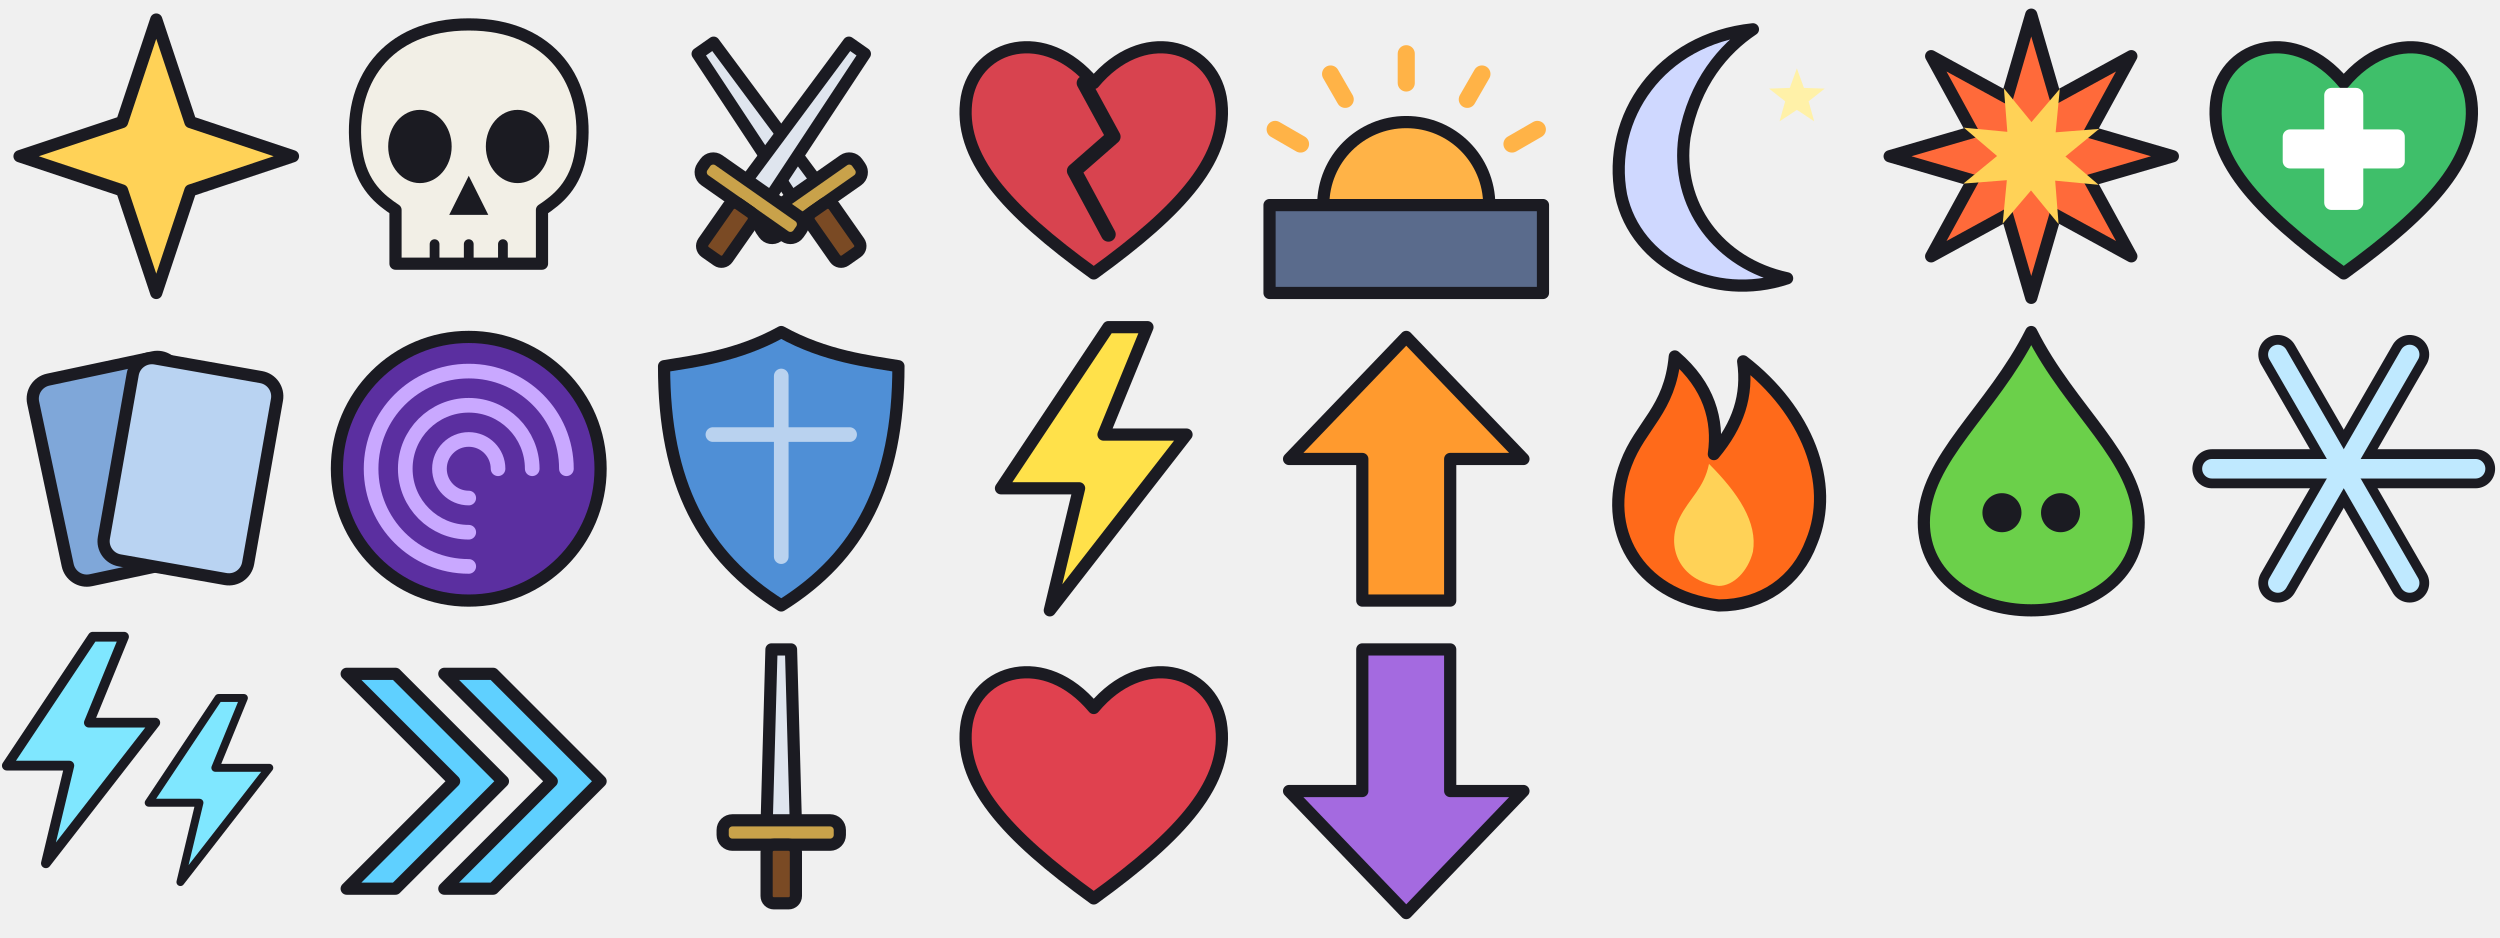
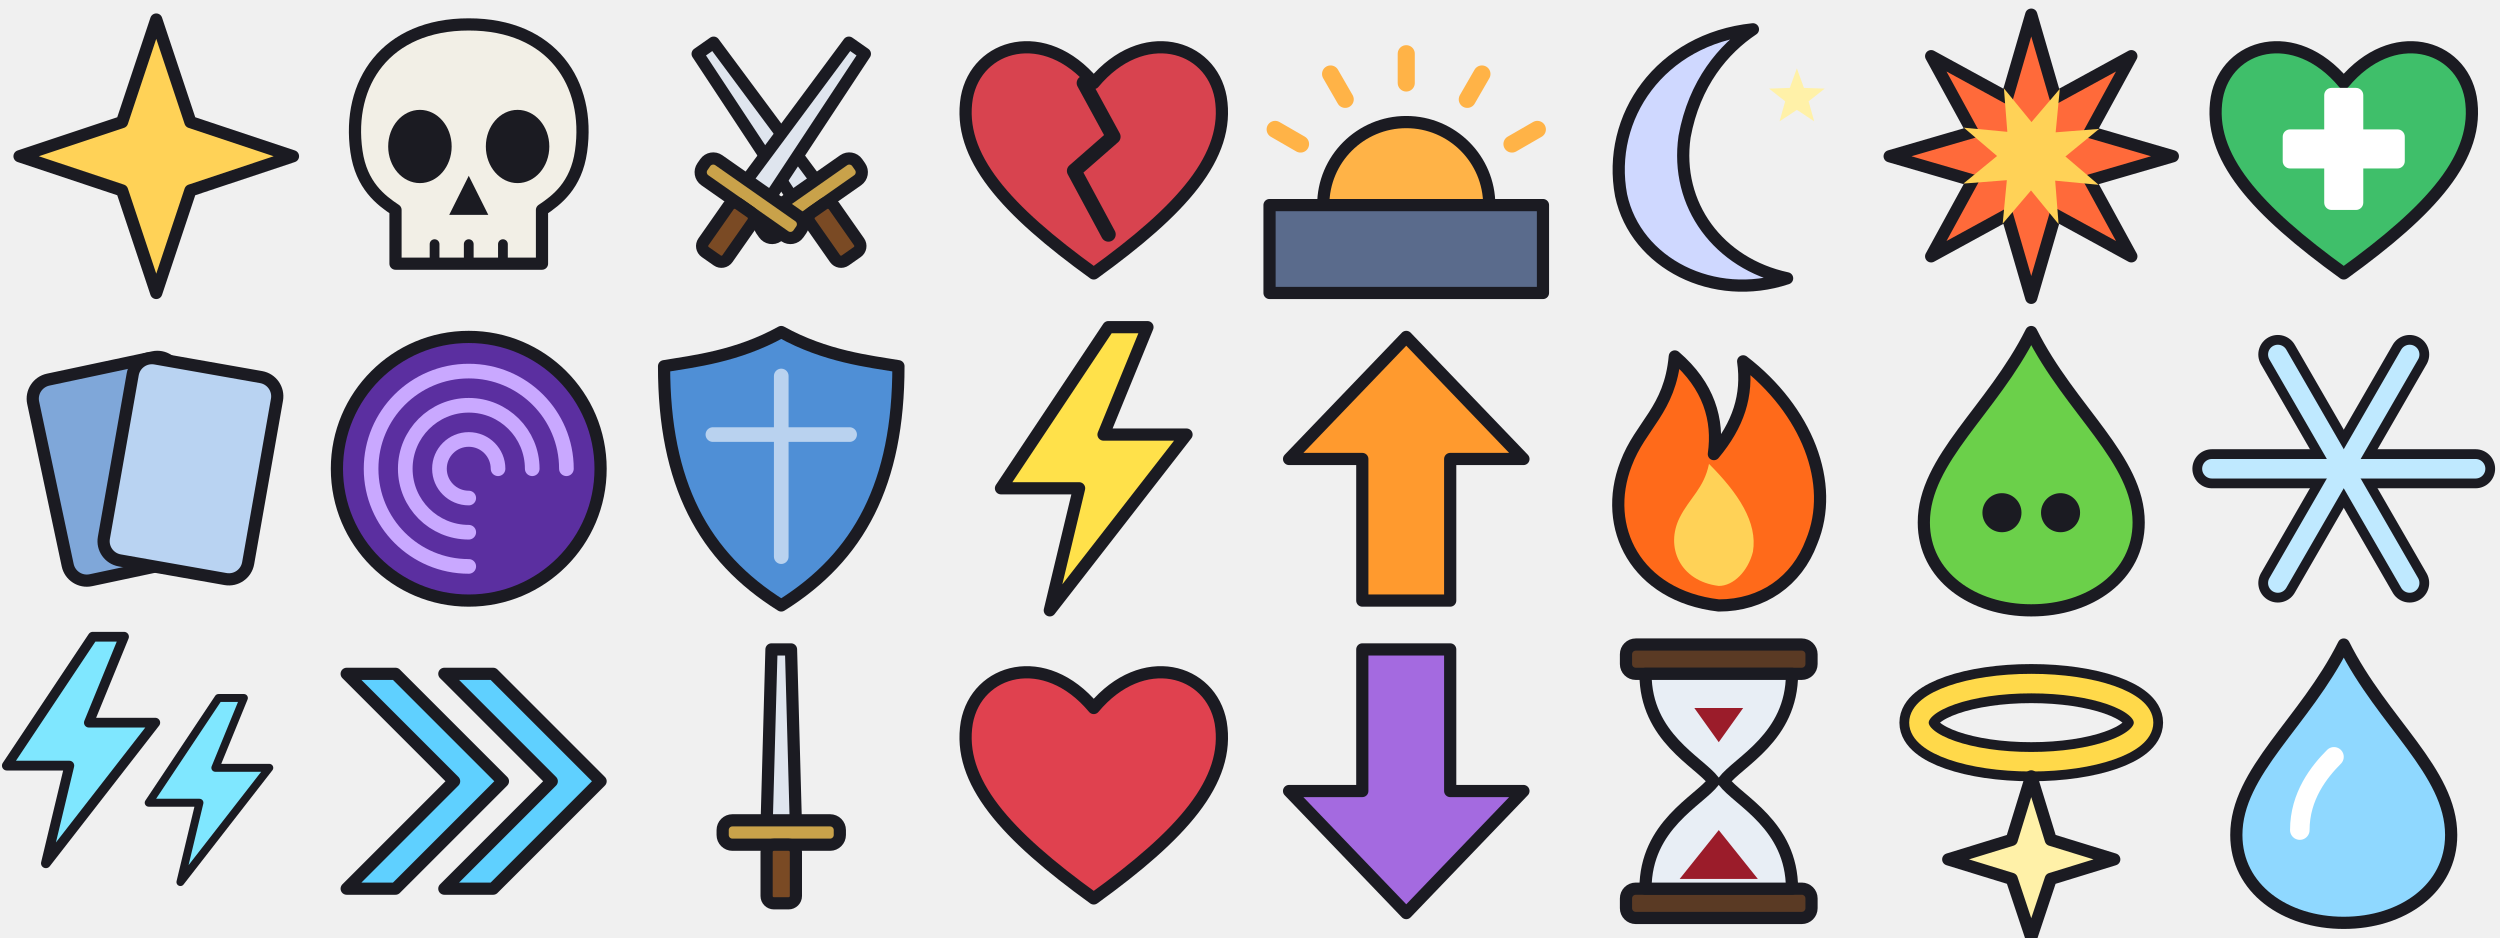
<svg xmlns="http://www.w3.org/2000/svg" viewBox="0 0 1024 384" width="1024" height="384">
  <g id="enter" transform="translate(0 0)">
    <polygon points="64.0,8.0 78.0,50.0 120.0,64.0 78.0,78.0 64.0,120.0 50.0,78.0 8.0,64.0 50.0,50.0" fill="#ffd257" stroke="#1b1b22" stroke-width="5" stroke-linejoin="round" />
  </g>
  <g id="death" transform="translate(128 0)">
    <path d="M64 10 C 30 10 14 34 18 62 C 20 76 28 82 34 86 L 34 108 L 94 108 L 94 86 C 100 82 108 76 110 62 C 114 34 98 10 64 10 Z" fill="#f2efe6" stroke="#1b1b22" stroke-width="5" stroke-linejoin="round" />
    <ellipse cx="44.0" cy="60.0" rx="13.0" ry="15.0" fill="#1b1b22" />
    <ellipse cx="84.0" cy="60.0" rx="13.0" ry="15.0" fill="#1b1b22" />
    <polygon points="64.0,72.0 56.0,88.0 72.0,88.0" fill="#1b1b22" />
    <path d="M50 100 L50 108 M64 100 L64 108 M78 100 L78 108" fill="none" stroke="#1b1b22" stroke-width="4" stroke-linecap="round" stroke-linejoin="round" />
  </g>
  <g id="attack" transform="translate(256 0)">
    <g transform="rotate(-35 64 64)" opacity="1">
      <polygon points="60.0,10.0 68.0,10.0 70.0,82.0 58.0,82.0" fill="#dfe5ee" stroke="#1b1b22" stroke-width="5" stroke-linejoin="round" />
      <rect x="40" y="80" width="48" height="10" fill="#c9a24a" rx="4" stroke="#1b1b22" stroke-width="5" stroke-linejoin="round" />
      <rect x="58" y="90" width="12" height="24" fill="#7a4a24" rx="3" stroke="#1b1b22" stroke-width="5" stroke-linejoin="round" />
    </g>
    <g transform="rotate(35 64 64)" opacity="1">
      <polygon points="60.0,10.0 68.0,10.0 70.0,82.0 58.0,82.0" fill="#dfe5ee" stroke="#1b1b22" stroke-width="5" stroke-linejoin="round" />
      <rect x="40" y="80" width="48" height="10" fill="#c9a24a" rx="4" stroke="#1b1b22" stroke-width="5" stroke-linejoin="round" />
      <rect x="58" y="90" width="12" height="24" fill="#7a4a24" rx="3" stroke="#1b1b22" stroke-width="5" stroke-linejoin="round" />
    </g>
  </g>
  <g id="hurt" transform="translate(384 0)">
    <path d="M64 112 C 28 86 8 64 12 40 C 16 18 44 10 64 34 C 84 10 112 18 116 40 C 120 64 100 86 64 112 Z" fill="#d8434f" stroke="#1b1b22" stroke-width="5" stroke-linejoin="round" />
    <path d="M60 34 L72 56 L56 70 L70 96" fill="none" stroke="#1b1b22" stroke-width="6" stroke-linecap="round" stroke-linejoin="round" />
  </g>
  <g id="dawn" transform="translate(512 0)">
    <circle cx="64.0" cy="84.0" r="34.0" fill="#ffb347" stroke="#1b1b22" stroke-width="5" stroke-linejoin="round" />
    <rect x="8" y="84" width="112" height="36" fill="#5a6b8c" stroke="#1b1b22" stroke-width="5" stroke-linejoin="round" />
    <path d="M107.3 59.0 L117.7 53.0" fill="none" stroke="#ffb347" stroke-width="7" stroke-linecap="round" stroke-linejoin="round" />
    <path d="M89.0 40.7 L95.0 30.3" fill="none" stroke="#ffb347" stroke-width="7" stroke-linecap="round" stroke-linejoin="round" />
    <path d="M64.0 34.0 L64.0 22.0" fill="none" stroke="#ffb347" stroke-width="7" stroke-linecap="round" stroke-linejoin="round" />
    <path d="M39.0 40.7 L33.0 30.3" fill="none" stroke="#ffb347" stroke-width="7" stroke-linecap="round" stroke-linejoin="round" />
    <path d="M20.7 59.0 L10.3 53.0" fill="none" stroke="#ffb347" stroke-width="7" stroke-linecap="round" stroke-linejoin="round" />
  </g>
  <g id="dusk" transform="translate(640 0)">
    <path d="M78 12 C 40 16 18 48 24 80 C 30 108 62 124 92 114 C 64 108 46 84 50 56 C 54 34 66 20 78 12 Z" fill="#cfd8ff" stroke="#1b1b22" stroke-width="5" stroke-linejoin="round" />
    <polygon points="96.0,28.0 98.9,36.0 107.4,36.3 100.8,41.5 103.1,49.7 96.0,45.0 88.9,49.7 91.2,41.5 84.6,36.3 93.1,36.0" fill="#fff1a8" />
  </g>
  <g id="damage" transform="translate(768 0)">
    <polygon points="64.0,6.0 73.9,40.0 105.0,23.0 88.0,54.1 122.0,64.0 88.0,73.9 105.0,105.0 73.9,88.0 64.0,122.0 54.1,88.0 23.0,105.0 40.0,73.9 6.0,64.0 40.0,54.1 23.0,23.0 54.1,40.0" fill="#ff6a3a" stroke="#1b1b22" stroke-width="5" stroke-linejoin="round" />
    <polygon points="75.7,36.4 74.0,54.2 91.8,52.8 78.0,64.1 91.6,75.7 73.8,74.0 75.2,91.8 63.9,78.0 52.3,91.6 54.0,73.8 36.2,75.2 50.0,63.9 36.4,52.3 54.2,54.0 52.8,36.2 64.1,50.0" fill="#ffd257" />
  </g>
  <g id="heal" transform="translate(896 0)">
    <path d="M64 112 C 28 86 8 64 12 40 C 16 18 44 10 64 34 C 84 10 112 18 116 40 C 120 64 100 86 64 112 Z" fill="#3fbf6a" stroke="#1b1b22" stroke-width="5" stroke-linejoin="round" />
    <rect x="56" y="36" width="16" height="50" fill="#ffffff" rx="3" />
    <rect x="39" y="53" width="50" height="16" fill="#ffffff" rx="3" />
  </g>
  <g id="draw" transform="translate(0 128)">
    <rect x="20" y="22" width="60" height="84" fill="#7fa7d9" rx="8" stroke="#1b1b22" stroke-width="5" stroke-linejoin="round" transform="rotate(-12 50 64)" />
    <rect x="48" y="22" width="60" height="84" fill="#b9d3f2" rx="8" stroke="#1b1b22" stroke-width="5" stroke-linejoin="round" transform="rotate(10 78 64)" />
  </g>
  <g id="summon" transform="translate(128 128)">
    <circle cx="64.0" cy="64.0" r="54.0" fill="#5b2fa0" stroke="#1b1b22" stroke-width="5" stroke-linejoin="round" />
    <path d="M64 64 m12 0 a12 12 0 1 0 -12 12" fill="none" stroke="#c9a8ff" stroke-width="6" stroke-linecap="round" stroke-linejoin="round" />
    <path d="M64 64 m26 0 a26 26 0 1 0 -26 26" fill="none" stroke="#c9a8ff" stroke-width="6" stroke-linecap="round" stroke-linejoin="round" />
    <path d="M64 64 m40 0 a40 40 0 1 0 -40 40" fill="none" stroke="#c9a8ff" stroke-width="6" stroke-linecap="round" stroke-linejoin="round" />
  </g>
  <g id="armor" transform="translate(256 128)">
    <path d="M64 8 C 82 18 100 20 112 22 C 112 70 96 100 64 120 C 32 100 16 70 16 22 C 28 20 46 18 64 8 Z" fill="#4f8fd6" stroke="#1b1b22" stroke-width="5" stroke-linejoin="round" />
    <path d="M64 26 L64 100 M36 50 L92 50" fill="none" stroke="#ffffff" stroke-width="6" stroke-linecap="round" stroke-linejoin="round" opacity="0.6" />
  </g>
  <g id="paralyze" transform="translate(384 128)">
    <polygon points="70.0,6.0 26.0,72.0 58.0,72.0 46.0,122.0 102.0,50.0 68.0,50.0 86.0,6.0" fill="#ffe14a" stroke="#1b1b22" stroke-width="5" stroke-linejoin="round" />
  </g>
  <g id="buff" transform="translate(512 128)">
    <polygon points="64.0,10.0 112.0,60.0 82.0,60.0 82.0,118.0 46.0,118.0 46.0,60.0 16.0,60.0" fill="#ff9a2e" stroke="#1b1b22" stroke-width="5" stroke-linejoin="round" />
  </g>
  <g id="burn" transform="translate(640 128)">
    <path d="M64 120 C 30 116 16 88 26 62 C 32 46 44 40 46 18 C 60 30 64 44 62 58 C 72 46 76 34 74 20 C 100 40 112 70 102 94 C 96 110 82 120 64 120 Z" fill="#ff6a1a" stroke="#1b1b22" stroke-width="5" stroke-linejoin="round" />
    <path d="M64 112 C 48 110 42 96 48 84 C 52 76 58 72 60 62 C 72 74 80 86 78 98 C 76 106 70 112 64 112 Z" fill="#ffd257" />
  </g>
  <g id="poison" transform="translate(768 128)">
    <path d="M64 8 C 80 40 108 60 108 86 C 108 108 88 122 64 122 C 40 122 20 108 20 86 C 20 60 48 40 64 8 Z" fill="#6bd04a" stroke="#1b1b22" stroke-width="5" stroke-linejoin="round" />
    <circle cx="52.0" cy="82.0" r="8.0" fill="#1b1b22" />
    <circle cx="76.0" cy="82.0" r="8.0" fill="#1b1b22" />
  </g>
  <g id="freeze" transform="translate(896 128)">
    <path d="M10.0 64.0 L118.0 64.0" fill="none" stroke="#1b1b22" stroke-width="16" stroke-linecap="round" stroke-linejoin="round" />
    <path d="M37.0 17.2 L91.0 110.8" fill="none" stroke="#1b1b22" stroke-width="16" stroke-linecap="round" stroke-linejoin="round" />
    <path d="M91.0 17.2 L37.0 110.8" fill="none" stroke="#1b1b22" stroke-width="16" stroke-linecap="round" stroke-linejoin="round" />
    <path d="M10.0 64.0 L118.0 64.0" fill="none" stroke="#bfe9ff" stroke-width="8" stroke-linecap="round" stroke-linejoin="round" />
    <path d="M37.0 17.2 L91.0 110.8" fill="none" stroke="#bfe9ff" stroke-width="8" stroke-linecap="round" stroke-linejoin="round" />
    <path d="M91.0 17.2 L37.0 110.8" fill="none" stroke="#bfe9ff" stroke-width="8" stroke-linecap="round" stroke-linejoin="round" />
  </g>
  <g id="chain" transform="translate(0 256)">
    <g transform="translate(-18 0) scale(0.8)" opacity="1">
      <polygon points="70.0,6.0 26.0,72.0 58.0,72.0 46.0,122.0 102.0,50.0 68.0,50.0 86.0,6.0" fill="#7fe7ff" stroke="#1b1b22" stroke-width="5" stroke-linejoin="round" />
    </g>
    <g transform="translate(44 26) scale(0.65)" opacity="1">
      <polygon points="70.0,6.0 26.0,72.0 58.0,72.0 46.0,122.0 102.0,50.0 68.0,50.0 86.0,6.0" fill="#7fe7ff" stroke="#1b1b22" stroke-width="5" stroke-linejoin="round" />
    </g>
  </g>
  <g id="speed" transform="translate(128 256)">
    <polygon points="14.0,20.0 58.0,64.0 14.0,108.0 34.0,108.0 78.0,64.0 34.0,20.0" fill="#5fd0ff" stroke="#1b1b22" stroke-width="5" stroke-linejoin="round" />
    <polygon points="54.0,20.0 98.0,64.0 54.0,108.0 74.0,108.0 118.0,64.0 74.0,20.0" fill="#5fd0ff" stroke="#1b1b22" stroke-width="5" stroke-linejoin="round" />
  </g>
  <g id="sword" transform="translate(256 256)">
    <g transform="rotate(0 64 64)" opacity="1">
      <polygon points="60.0,10.0 68.0,10.0 70.0,82.0 58.0,82.0" fill="#dfe5ee" stroke="#1b1b22" stroke-width="5" stroke-linejoin="round" />
      <rect x="40" y="80" width="48" height="10" fill="#c9a24a" rx="4" stroke="#1b1b22" stroke-width="5" stroke-linejoin="round" />
      <rect x="58" y="90" width="12" height="24" fill="#7a4a24" rx="3" stroke="#1b1b22" stroke-width="5" stroke-linejoin="round" />
    </g>
  </g>
  <g id="heart" transform="translate(384 256)">
    <path d="M64 112 C 28 86 8 64 12 40 C 16 18 44 10 64 34 C 84 10 112 18 116 40 C 120 64 100 86 64 112 Z" fill="#e0414f" stroke="#1b1b22" stroke-width="5" stroke-linejoin="round" />
  </g>
  <g id="debuff" transform="translate(512 256)">
    <polygon points="64.0,118.0 112.0,68.0 82.0,68.0 82.0,10.0 46.0,10.0 46.0,68.0 16.0,68.0" fill="#a46ae0" stroke="#1b1b22" stroke-width="5" stroke-linejoin="round" />
  </g>
+   <g id="doom" transform="translate(640 256)">
+     <rect x="26" y="8" width="76" height="12" fill="#5a3a24" rx="4" stroke="#1b1b22" stroke-width="5" stroke-linejoin="round" />
+     <rect x="26" y="108" width="76" height="12" fill="#5a3a24" rx="4" stroke="#1b1b22" stroke-width="5" stroke-linejoin="round" />
+     <path d="M34 20 L94 20 C 94 46 72 56 66 64 C 72 72 94 82 94 108 L34 108 C 34 82 56 72 62 64 C 56 56 34 46 34 20 Z" fill="#e8eef5" stroke="#1b1b22" stroke-width="5" stroke-linejoin="round" />
+     <polygon points="48.0,104.0 80.0,104.0 64.0,84.0" fill="#9b1c2a" />
+     <polygon points="54.0,34.0 74.0,34.0 64.0,48.0" fill="#9b1c2a" />
+   </g>
+   <g id="bless" transform="translate(768 256)">
+     <ellipse cx="64.0" cy="40.0" rx="46.0" ry="16.0" fill="none" stroke="#1b1b22" stroke-width="16" />
+     <ellipse cx="64.0" cy="40.0" rx="46.0" ry="16.0" fill="none" stroke="#ffd94a" stroke-width="8" />
+     <polygon points="64.0,62.0 72.0,88.0 98.0,96.0 72.0,104.0 64.0,128.0 56.0,104.0 30.0,96.0 56.0,88.0" fill="#fff1a8" stroke="#1b1b22" stroke-width="5" stroke-linejoin="round" />
+   </g>
+   <g id="cleanse" transform="translate(896 256)">
+     <path d="M64 8 C 80 40 108 60 108 86 C 108 108 88 122 64 122 C 40 122 20 108 20 86 C 20 60 48 40 64 8 Z" fill="#8fd8ff" stroke="#1b1b22" stroke-width="5" stroke-linejoin="round" />
+     <path d="M46 84 C 46 70 54 60 60 54" fill="none" stroke="#ffffff" stroke-width="8" stroke-linecap="round" />
+   </g>
</svg>
